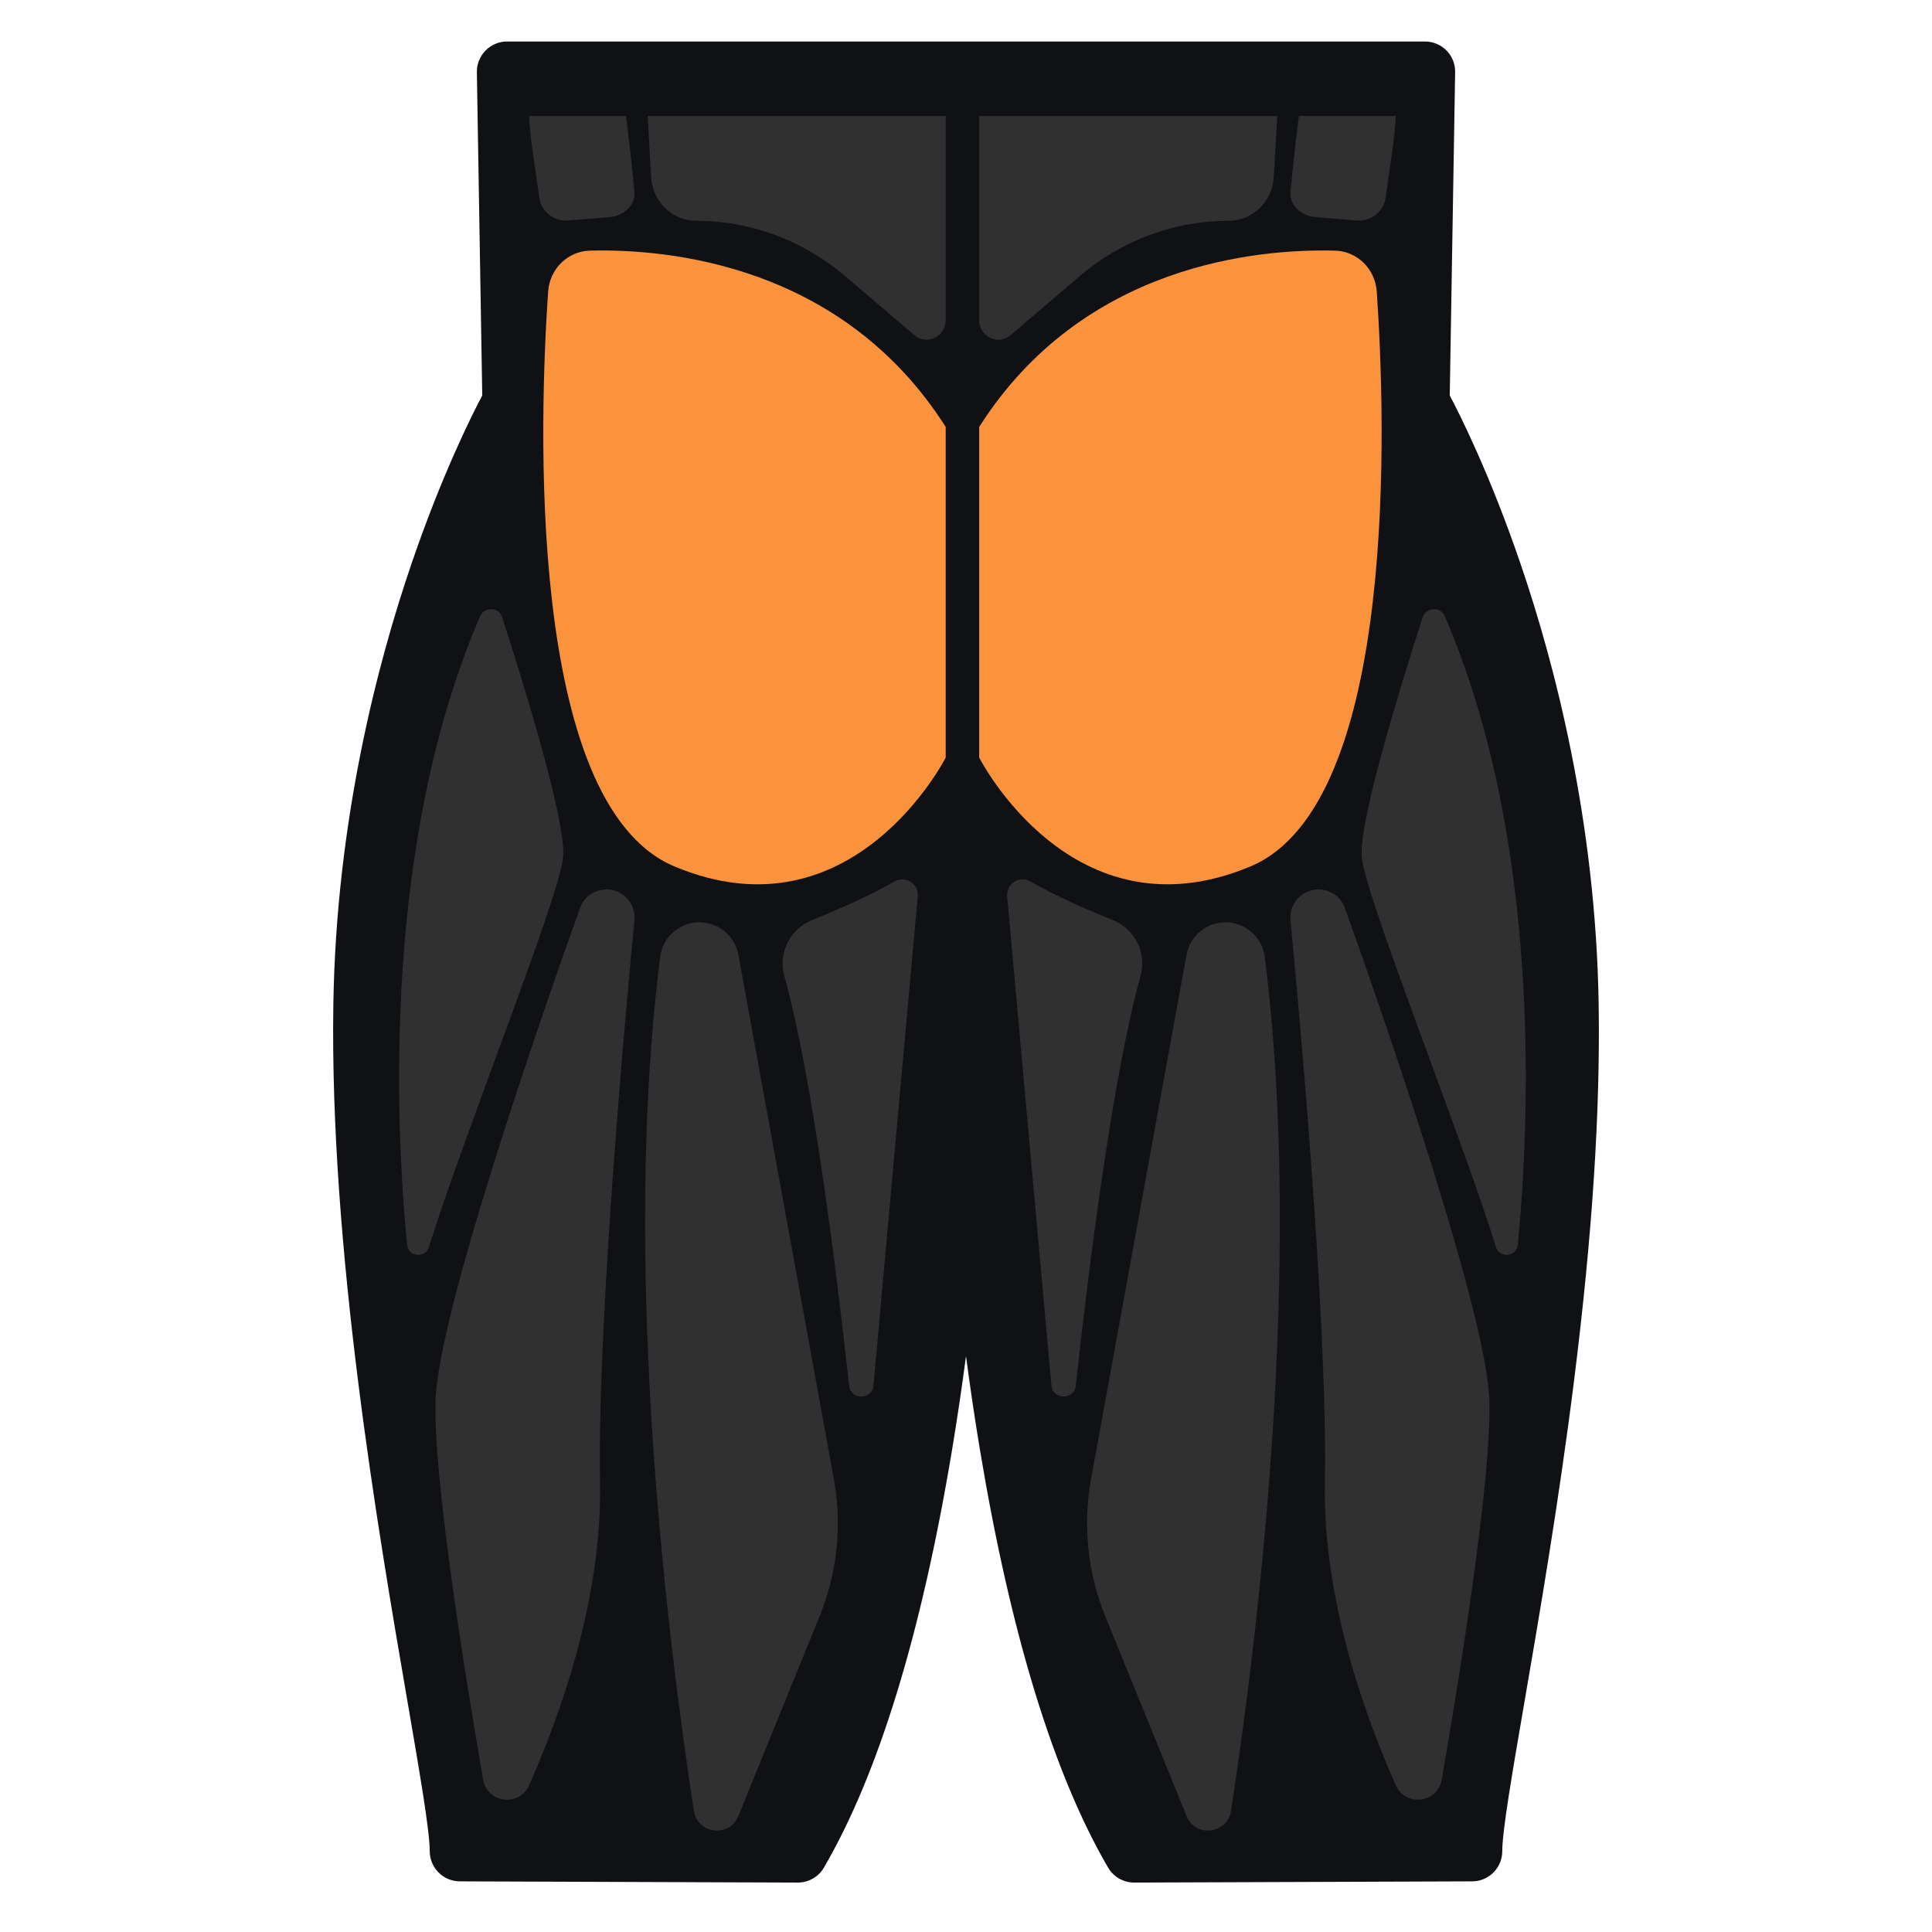
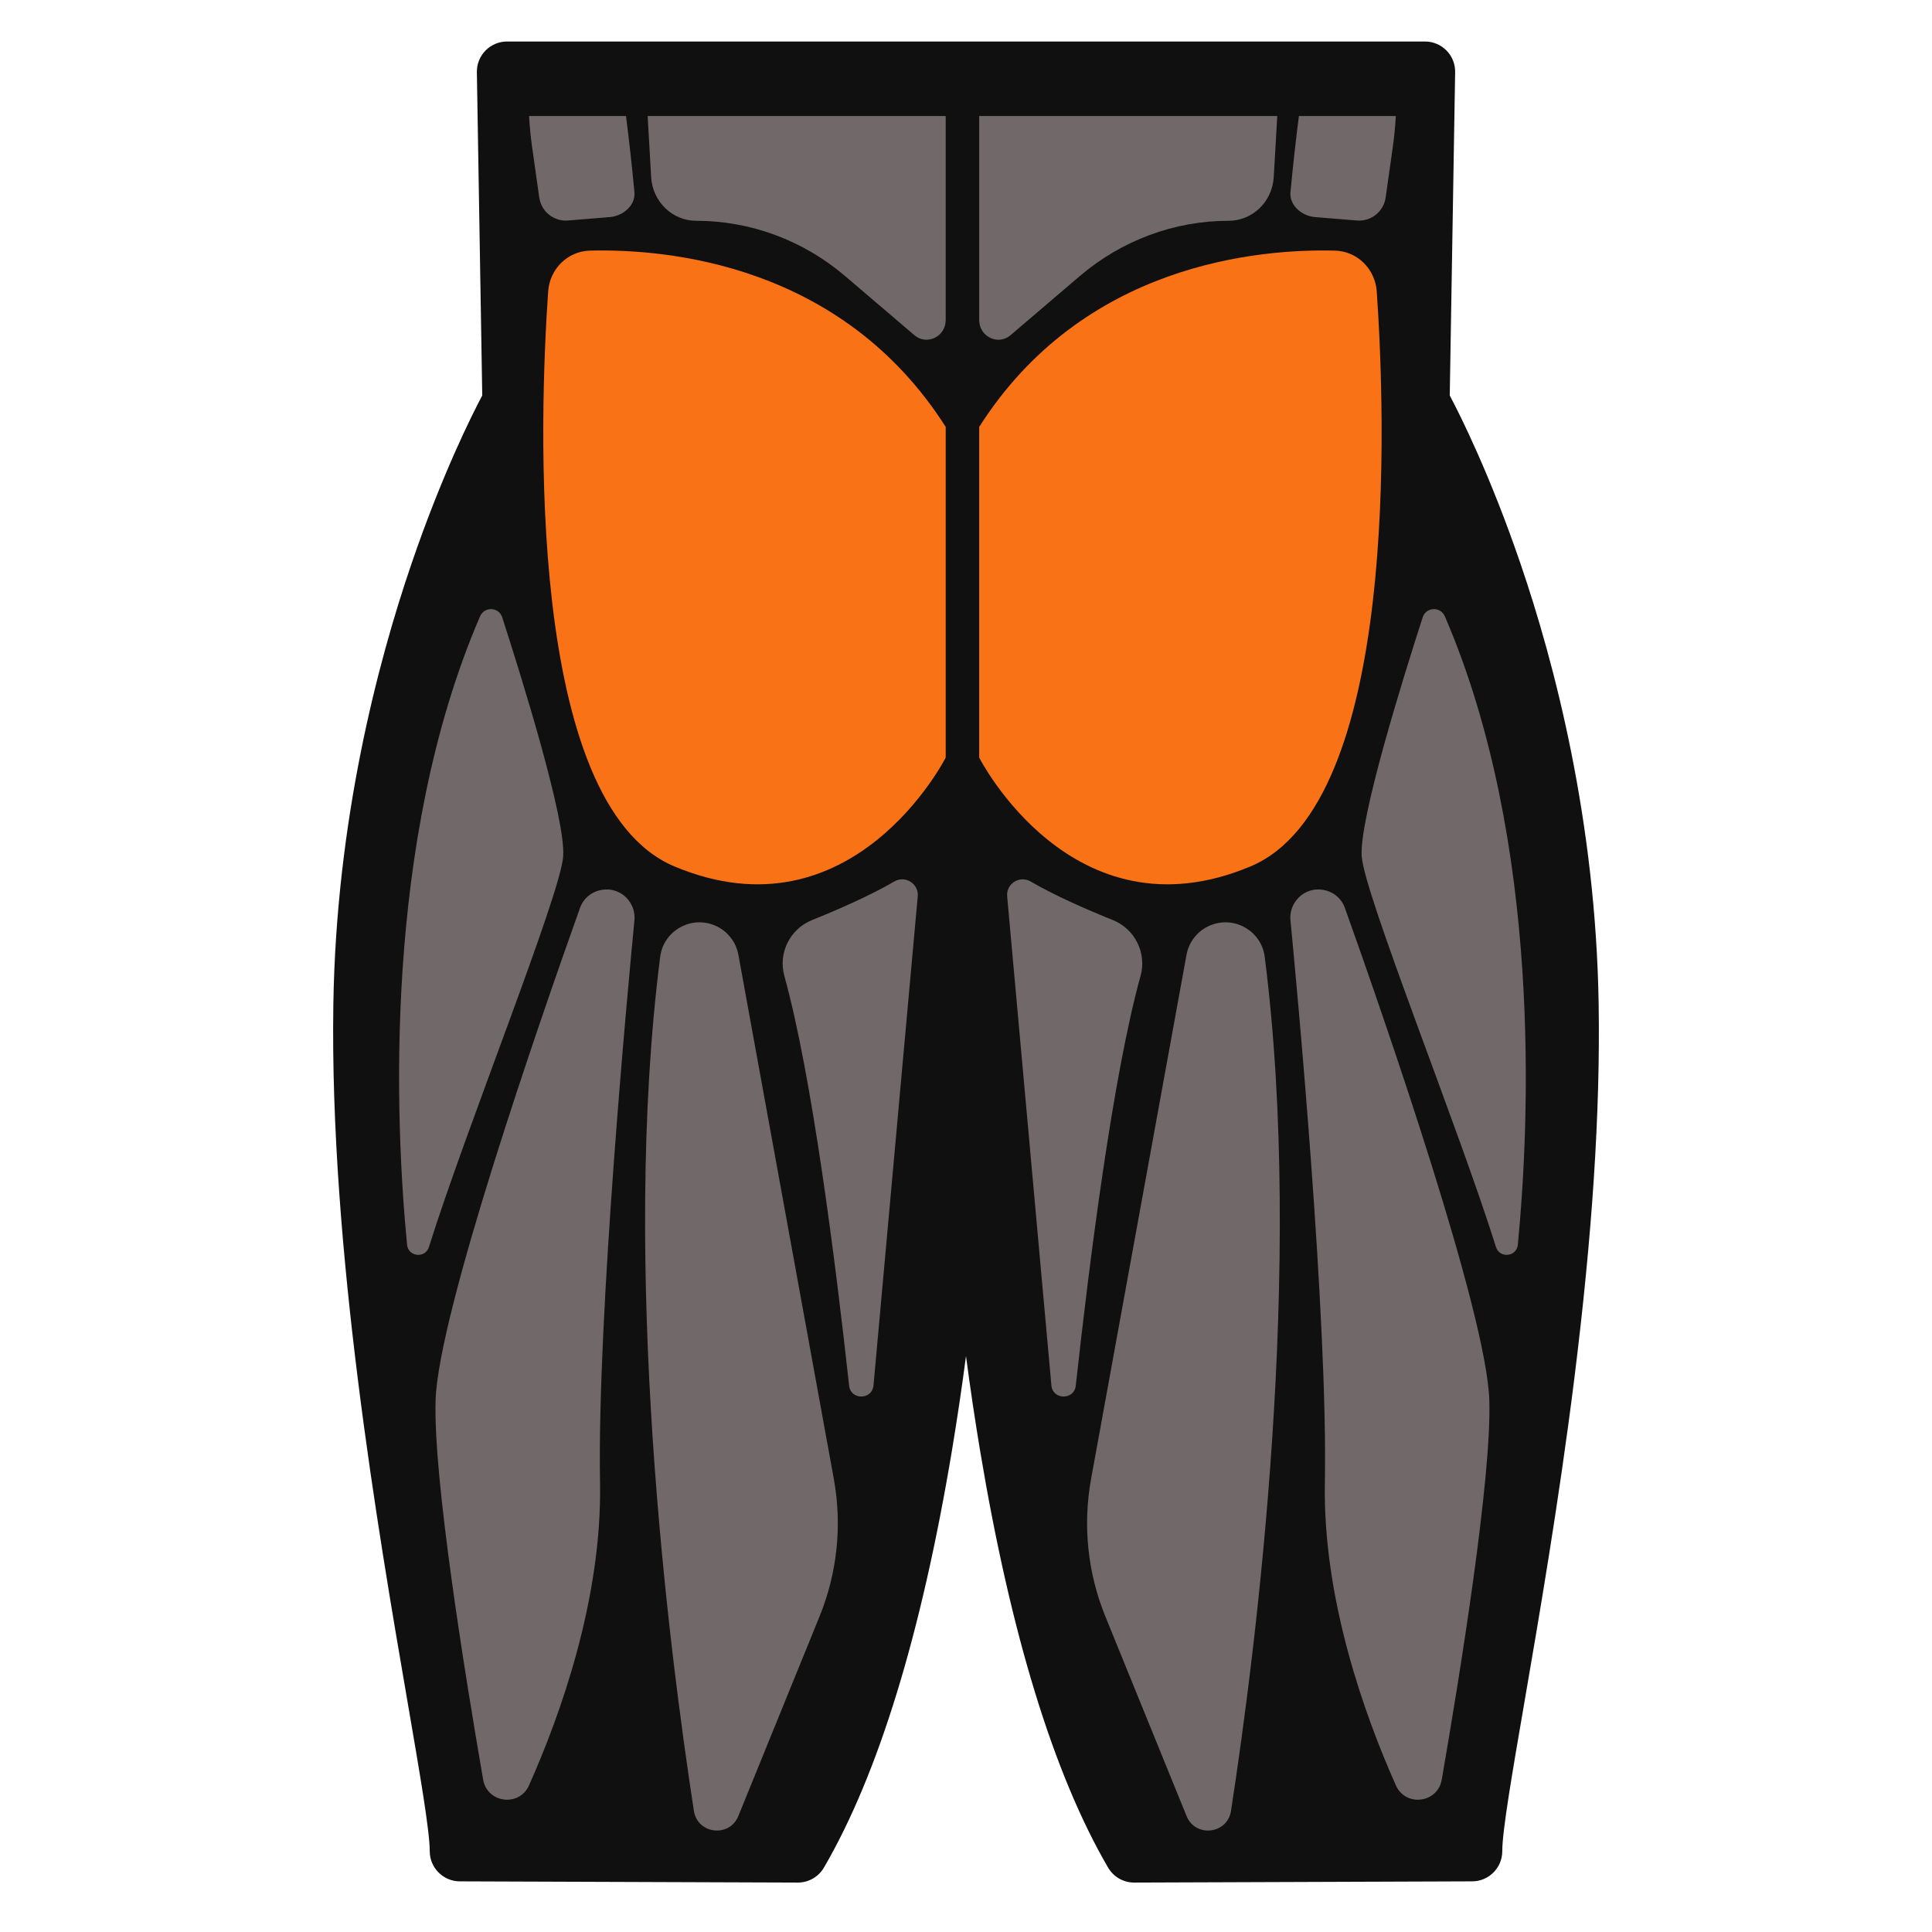
<svg xmlns="http://www.w3.org/2000/svg" version="1.1" width="512" height="512" x="0" y="0" viewBox="0 0 512 512" style="enable-background:new 0 0 512 512" xml:space="preserve" class="">
  <g>
-     <path fill="#0f1115" d="M377.637 10.998H134.373a8 8 0 0 0-7.999 8.133l1.428 85.668c-2.813 5.314-10.695 21.029-18.735 44.541-9.029 26.405-19.953 68.092-20.726 116.742-1.026 64.644 11.911 139.871 19.641 184.818 3.298 19.178 5.903 34.325 5.903 39.679a8 8 0 0 0 7.971 8l89.552.323h.029a7.999 7.999 0 0 0 6.911-3.971c14.403-24.71 25.815-61.877 33.918-110.468a757.67 757.67 0 0 0 3.735-25.084 757.276 757.276 0 0 0 3.735 25.084c8.103 48.591 19.515 85.758 33.918 110.468a8.001 8.001 0 0 0 6.911 3.971h.029l89.552-.323a8 8 0 0 0 7.971-8c0-5.354 2.605-20.502 5.903-39.679 3.84-22.33 9.1-52.913 13.147-85.223 4.822-38.493 6.946-71.07 6.493-99.595-.772-48.65-11.697-90.337-20.726-116.742-8.04-23.512-15.922-39.227-18.735-44.541l1.424-85.463a7.99 7.99 0 0 0-7.986-8.338z" opacity="1" data-original="#484f69" class="" />
-     <path fill="#fb923c" d="M156.33 66.418c20.473-.514 66.819 3.535 94.291 46.718v87.635s-24.656 48.627-71.86 28.855c-39.569-16.574-35.763-119.51-33.497-152.373.415-6.017 5.211-10.688 11.066-10.835z" opacity="1" data-original="#ff004f" class="" />
-     <path fill="#303030" d="M215.226 243.813c6.696-2.688 15.225-6.397 21.764-10.207 2.976-1.734 6.643.683 6.204 4.099l-11.707 129.436c-.353 3.903-6.035 3.957-6.462.062-3.625-33.044-9.841-82.168-17.163-108.564-1.69-6.093 1.497-12.471 7.364-14.826zM195.683 253.04l25.288 138.893a65.477 65.477 0 0 1-3.768 36.4l-21.542 52.947c-2.35 5.776-10.82 4.788-11.77-1.375-6.681-43.335-19.448-144.075-8.933-226.351.844-6.605 7.586-10.736 13.871-8.536a10.486 10.486 0 0 1 6.854 8.022zM166.453 238.417a7.452 7.452 0 0 1 1.678 5.47c-1.693 17.489-9.914 105.101-9.116 149.006.561 30.837-10.543 61.674-18.827 80.256-2.574 5.773-11.072 4.708-12.149-1.52-4.886-28.234-13.236-79.986-12.604-100.526.71-23.064 27.467-100.204 38.252-130.44 1.943-5.448 9.077-6.702 12.766-2.246zM127.219 163.333c1.149-2.664 4.977-2.503 5.87.257 5.248 16.233 16.862 53.502 16.163 63.338-.731 10.287-25.81 72.296-35.576 103.532-.968 3.097-5.488 2.633-5.8-.597-3.127-32.371-6.483-106.624 19.343-166.53z" opacity="1" data-original="#9fabce" class="" />
-     <path fill="#fb923c" d="M353.788 66.418c-20.473-.514-66.819 3.535-94.291 46.718v87.635s24.656 48.627 71.86 28.855c39.569-16.574 35.763-119.51 33.497-152.373-.415-6.017-5.211-10.688-11.066-10.835z" opacity="1" data-original="#ff004f" class="" />
-     <path fill="#303030" d="M294.892 243.813c-6.696-2.688-15.225-6.397-21.764-10.207-2.976-1.734-6.643.683-6.204 4.099l11.707 129.436c.353 3.903 6.035 3.957 6.462.062 3.625-33.044 9.841-82.168 17.163-108.564 1.69-6.093-1.496-12.471-7.364-14.826zM314.435 253.04l-25.288 138.893a65.477 65.477 0 0 0 3.768 36.4l21.542 52.947c2.35 5.776 10.82 4.788 11.77-1.375 6.681-43.335 19.448-144.075 8.933-226.351-.844-6.605-7.586-10.736-13.871-8.536a10.488 10.488 0 0 0-6.854 8.022zM343.665 238.417a7.452 7.452 0 0 0-1.678 5.47c1.693 17.489 9.914 105.101 9.116 149.006-.561 30.837 10.543 61.674 18.827 80.256 2.574 5.773 11.072 4.708 12.149-1.52 4.886-28.234 13.236-79.986 12.604-100.526-.71-23.064-27.467-100.204-38.252-130.44-1.943-5.448-9.077-6.702-12.766-2.246zM382.899 163.333c-1.149-2.664-4.977-2.503-5.87.257-5.248 16.233-16.862 53.502-16.163 63.338.731 10.287 25.81 72.296 35.576 103.532.968 3.097 5.488 2.633 5.8-.597 3.127-32.371 6.483-106.624-19.343-166.53zM172.562 46.926c.374 6.505 5.603 11.583 11.927 11.583 14.415 0 28.378 5.184 39.481 14.659l18.348 15.657c3.305 2.82 8.303.398 8.303-4.024V30.747h-78.989zM140.993 38.82l1.914 13.527a7.106 7.106 0 0 0 7.613 6.087l11.097-.904c3.504-.286 6.836-3.098 6.513-6.599a592.047 592.047 0 0 0-2.233-20.185h-25.684c.152 2.698.401 5.392.78 8.074zM259.497 84.802c0 4.422 4.998 6.844 8.303 4.024l18.348-15.657c11.102-9.474 25.066-14.659 39.481-14.659 6.324 0 11.552-5.078 11.927-11.583l.93-16.179h-78.989zM341.989 50.932c-.323 3.501 3.009 6.313 6.513 6.599l11.097.904a7.106 7.106 0 0 0 7.613-6.087l1.914-13.527a96.94 96.94 0 0 0 .781-8.073h-25.685a591.429 591.429 0 0 0-2.233 20.184z" opacity="1" data-original="#9fabce" class="" />
+     <path fill="#101010" d="M377.637 10.998H134.373a8 8 0 0 0-7.999 8.133l1.428 85.668c-2.813 5.314-10.695 21.029-18.735 44.541-9.029 26.405-19.953 68.092-20.726 116.742-1.026 64.644 11.911 139.871 19.641 184.818 3.298 19.178 5.903 34.325 5.903 39.679a8 8 0 0 0 7.971 8l89.552.323h.029a7.999 7.999 0 0 0 6.911-3.971c14.403-24.71 25.815-61.877 33.918-110.468a757.67 757.67 0 0 0 3.735-25.084 757.276 757.276 0 0 0 3.735 25.084c8.103 48.591 19.515 85.758 33.918 110.468a8.001 8.001 0 0 0 6.911 3.971h.029l89.552-.323a8 8 0 0 0 7.971-8c0-5.354 2.605-20.502 5.903-39.679 3.84-22.33 9.1-52.913 13.147-85.223 4.822-38.493 6.946-71.07 6.493-99.595-.772-48.65-11.697-90.337-20.726-116.742-8.04-23.512-15.922-39.227-18.735-44.541l1.424-85.463a7.99 7.99 0 0 0-7.986-8.338z" opacity="1" data-original="#484f69" class="" />
+     <path fill="#f97316" d="M156.33 66.418c20.473-.514 66.819 3.535 94.291 46.718v87.635s-24.656 48.627-71.86 28.855c-39.569-16.574-35.763-119.51-33.497-152.373.415-6.017 5.211-10.688 11.066-10.835z" opacity="1" data-original="#ff004f" class="" />
+     <path fill="#716969" d="M215.226 243.813c6.696-2.688 15.225-6.397 21.764-10.207 2.976-1.734 6.643.683 6.204 4.099l-11.707 129.436c-.353 3.903-6.035 3.957-6.462.062-3.625-33.044-9.841-82.168-17.163-108.564-1.69-6.093 1.497-12.471 7.364-14.826zM195.683 253.04l25.288 138.893a65.477 65.477 0 0 1-3.768 36.4l-21.542 52.947c-2.35 5.776-10.82 4.788-11.77-1.375-6.681-43.335-19.448-144.075-8.933-226.351.844-6.605 7.586-10.736 13.871-8.536a10.486 10.486 0 0 1 6.854 8.022zM166.453 238.417a7.452 7.452 0 0 1 1.678 5.47c-1.693 17.489-9.914 105.101-9.116 149.006.561 30.837-10.543 61.674-18.827 80.256-2.574 5.773-11.072 4.708-12.149-1.52-4.886-28.234-13.236-79.986-12.604-100.526.71-23.064 27.467-100.204 38.252-130.44 1.943-5.448 9.077-6.702 12.766-2.246zM127.219 163.333c1.149-2.664 4.977-2.503 5.87.257 5.248 16.233 16.862 53.502 16.163 63.338-.731 10.287-25.81 72.296-35.576 103.532-.968 3.097-5.488 2.633-5.8-.597-3.127-32.371-6.483-106.624 19.343-166.53z" opacity="1" data-original="#9fabce" class="" />
+     <path fill="#f97316" d="M353.788 66.418c-20.473-.514-66.819 3.535-94.291 46.718v87.635s24.656 48.627 71.86 28.855c39.569-16.574 35.763-119.51 33.497-152.373-.415-6.017-5.211-10.688-11.066-10.835z" opacity="1" data-original="#ff004f" class="" />
+     <path fill="#716969" d="M294.892 243.813c-6.696-2.688-15.225-6.397-21.764-10.207-2.976-1.734-6.643.683-6.204 4.099l11.707 129.436c.353 3.903 6.035 3.957 6.462.062 3.625-33.044 9.841-82.168 17.163-108.564 1.69-6.093-1.496-12.471-7.364-14.826zM314.435 253.04l-25.288 138.893a65.477 65.477 0 0 0 3.768 36.4l21.542 52.947c2.35 5.776 10.82 4.788 11.77-1.375 6.681-43.335 19.448-144.075 8.933-226.351-.844-6.605-7.586-10.736-13.871-8.536a10.488 10.488 0 0 0-6.854 8.022zM343.665 238.417a7.452 7.452 0 0 0-1.678 5.47c1.693 17.489 9.914 105.101 9.116 149.006-.561 30.837 10.543 61.674 18.827 80.256 2.574 5.773 11.072 4.708 12.149-1.52 4.886-28.234 13.236-79.986 12.604-100.526-.71-23.064-27.467-100.204-38.252-130.44-1.943-5.448-9.077-6.702-12.766-2.246zM382.899 163.333c-1.149-2.664-4.977-2.503-5.87.257-5.248 16.233-16.862 53.502-16.163 63.338.731 10.287 25.81 72.296 35.576 103.532.968 3.097 5.488 2.633 5.8-.597 3.127-32.371 6.483-106.624-19.343-166.53zM172.562 46.926c.374 6.505 5.603 11.583 11.927 11.583 14.415 0 28.378 5.184 39.481 14.659l18.348 15.657c3.305 2.82 8.303.398 8.303-4.024V30.747h-78.989zM140.993 38.82l1.914 13.527a7.106 7.106 0 0 0 7.613 6.087l11.097-.904c3.504-.286 6.836-3.098 6.513-6.599a592.047 592.047 0 0 0-2.233-20.185h-25.684c.152 2.698.401 5.392.78 8.074zM259.497 84.802c0 4.422 4.998 6.844 8.303 4.024l18.348-15.657c11.102-9.474 25.066-14.659 39.481-14.659 6.324 0 11.552-5.078 11.927-11.583l.93-16.179h-78.989zM341.989 50.932c-.323 3.501 3.009 6.313 6.513 6.599l11.097.904a7.106 7.106 0 0 0 7.613-6.087l1.914-13.527a96.94 96.94 0 0 0 .781-8.073h-25.685a591.429 591.429 0 0 0-2.233 20.184z" opacity="1" data-original="#9fabce" class="" />
  </g>
</svg>
